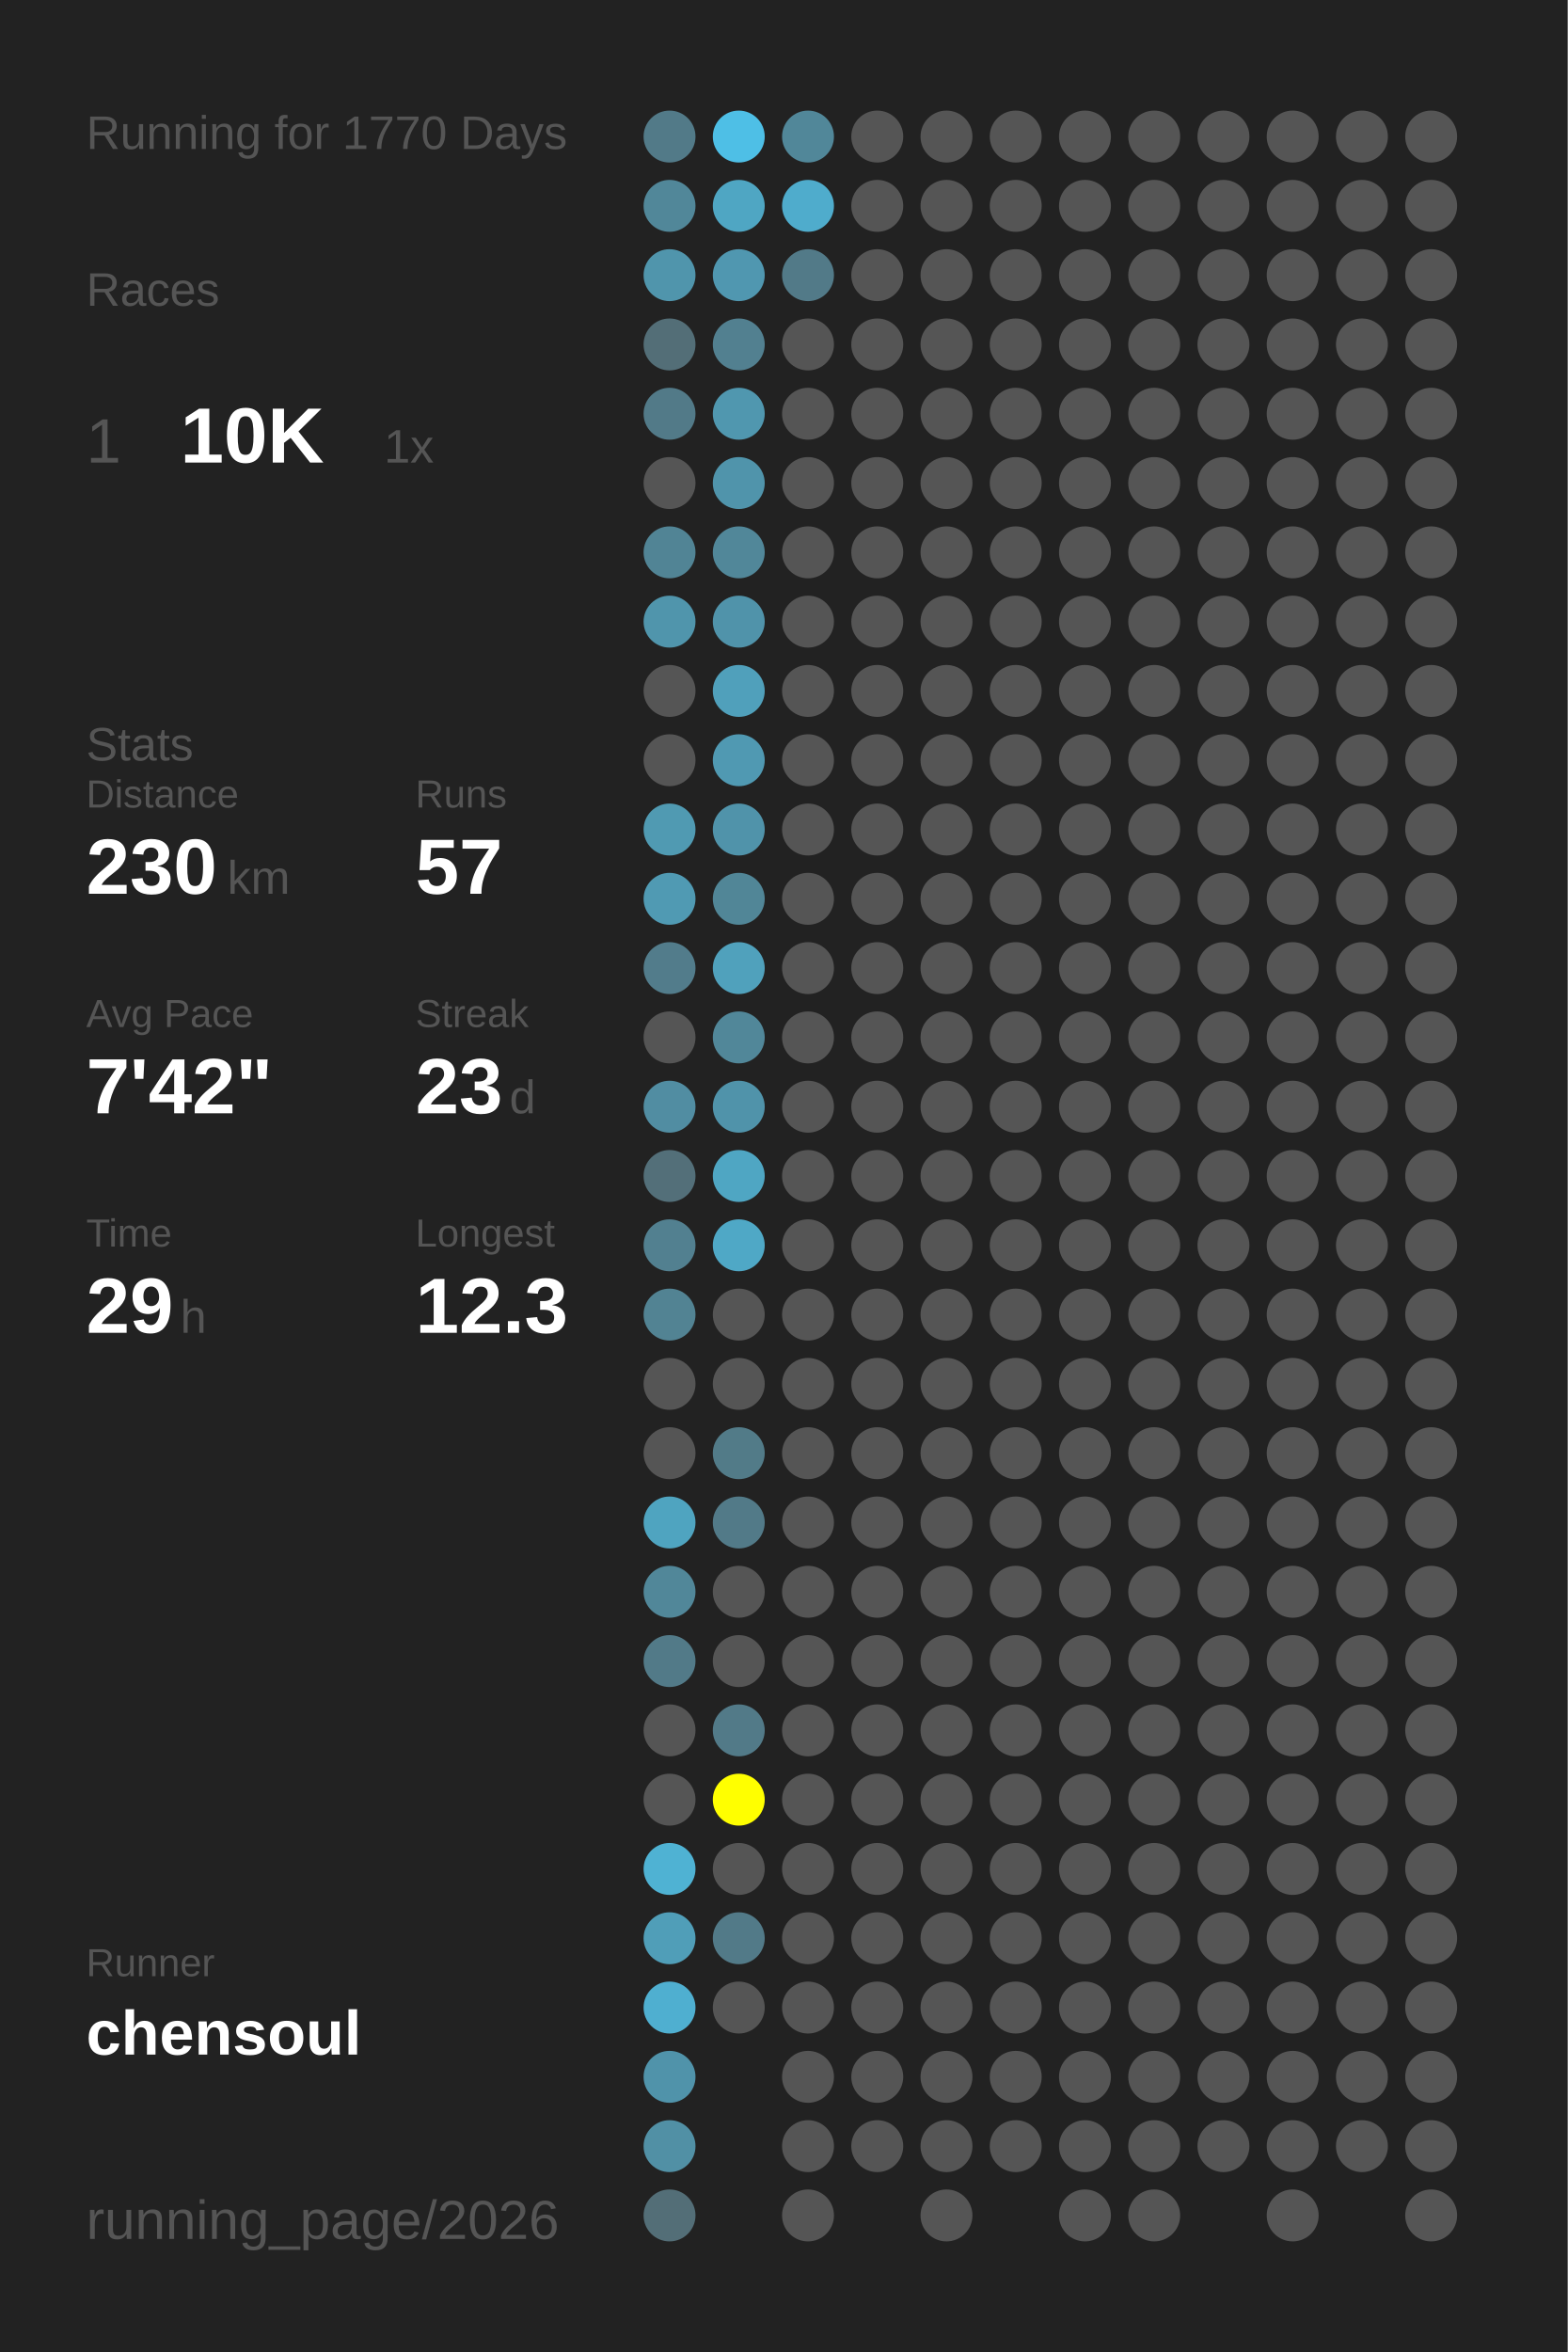
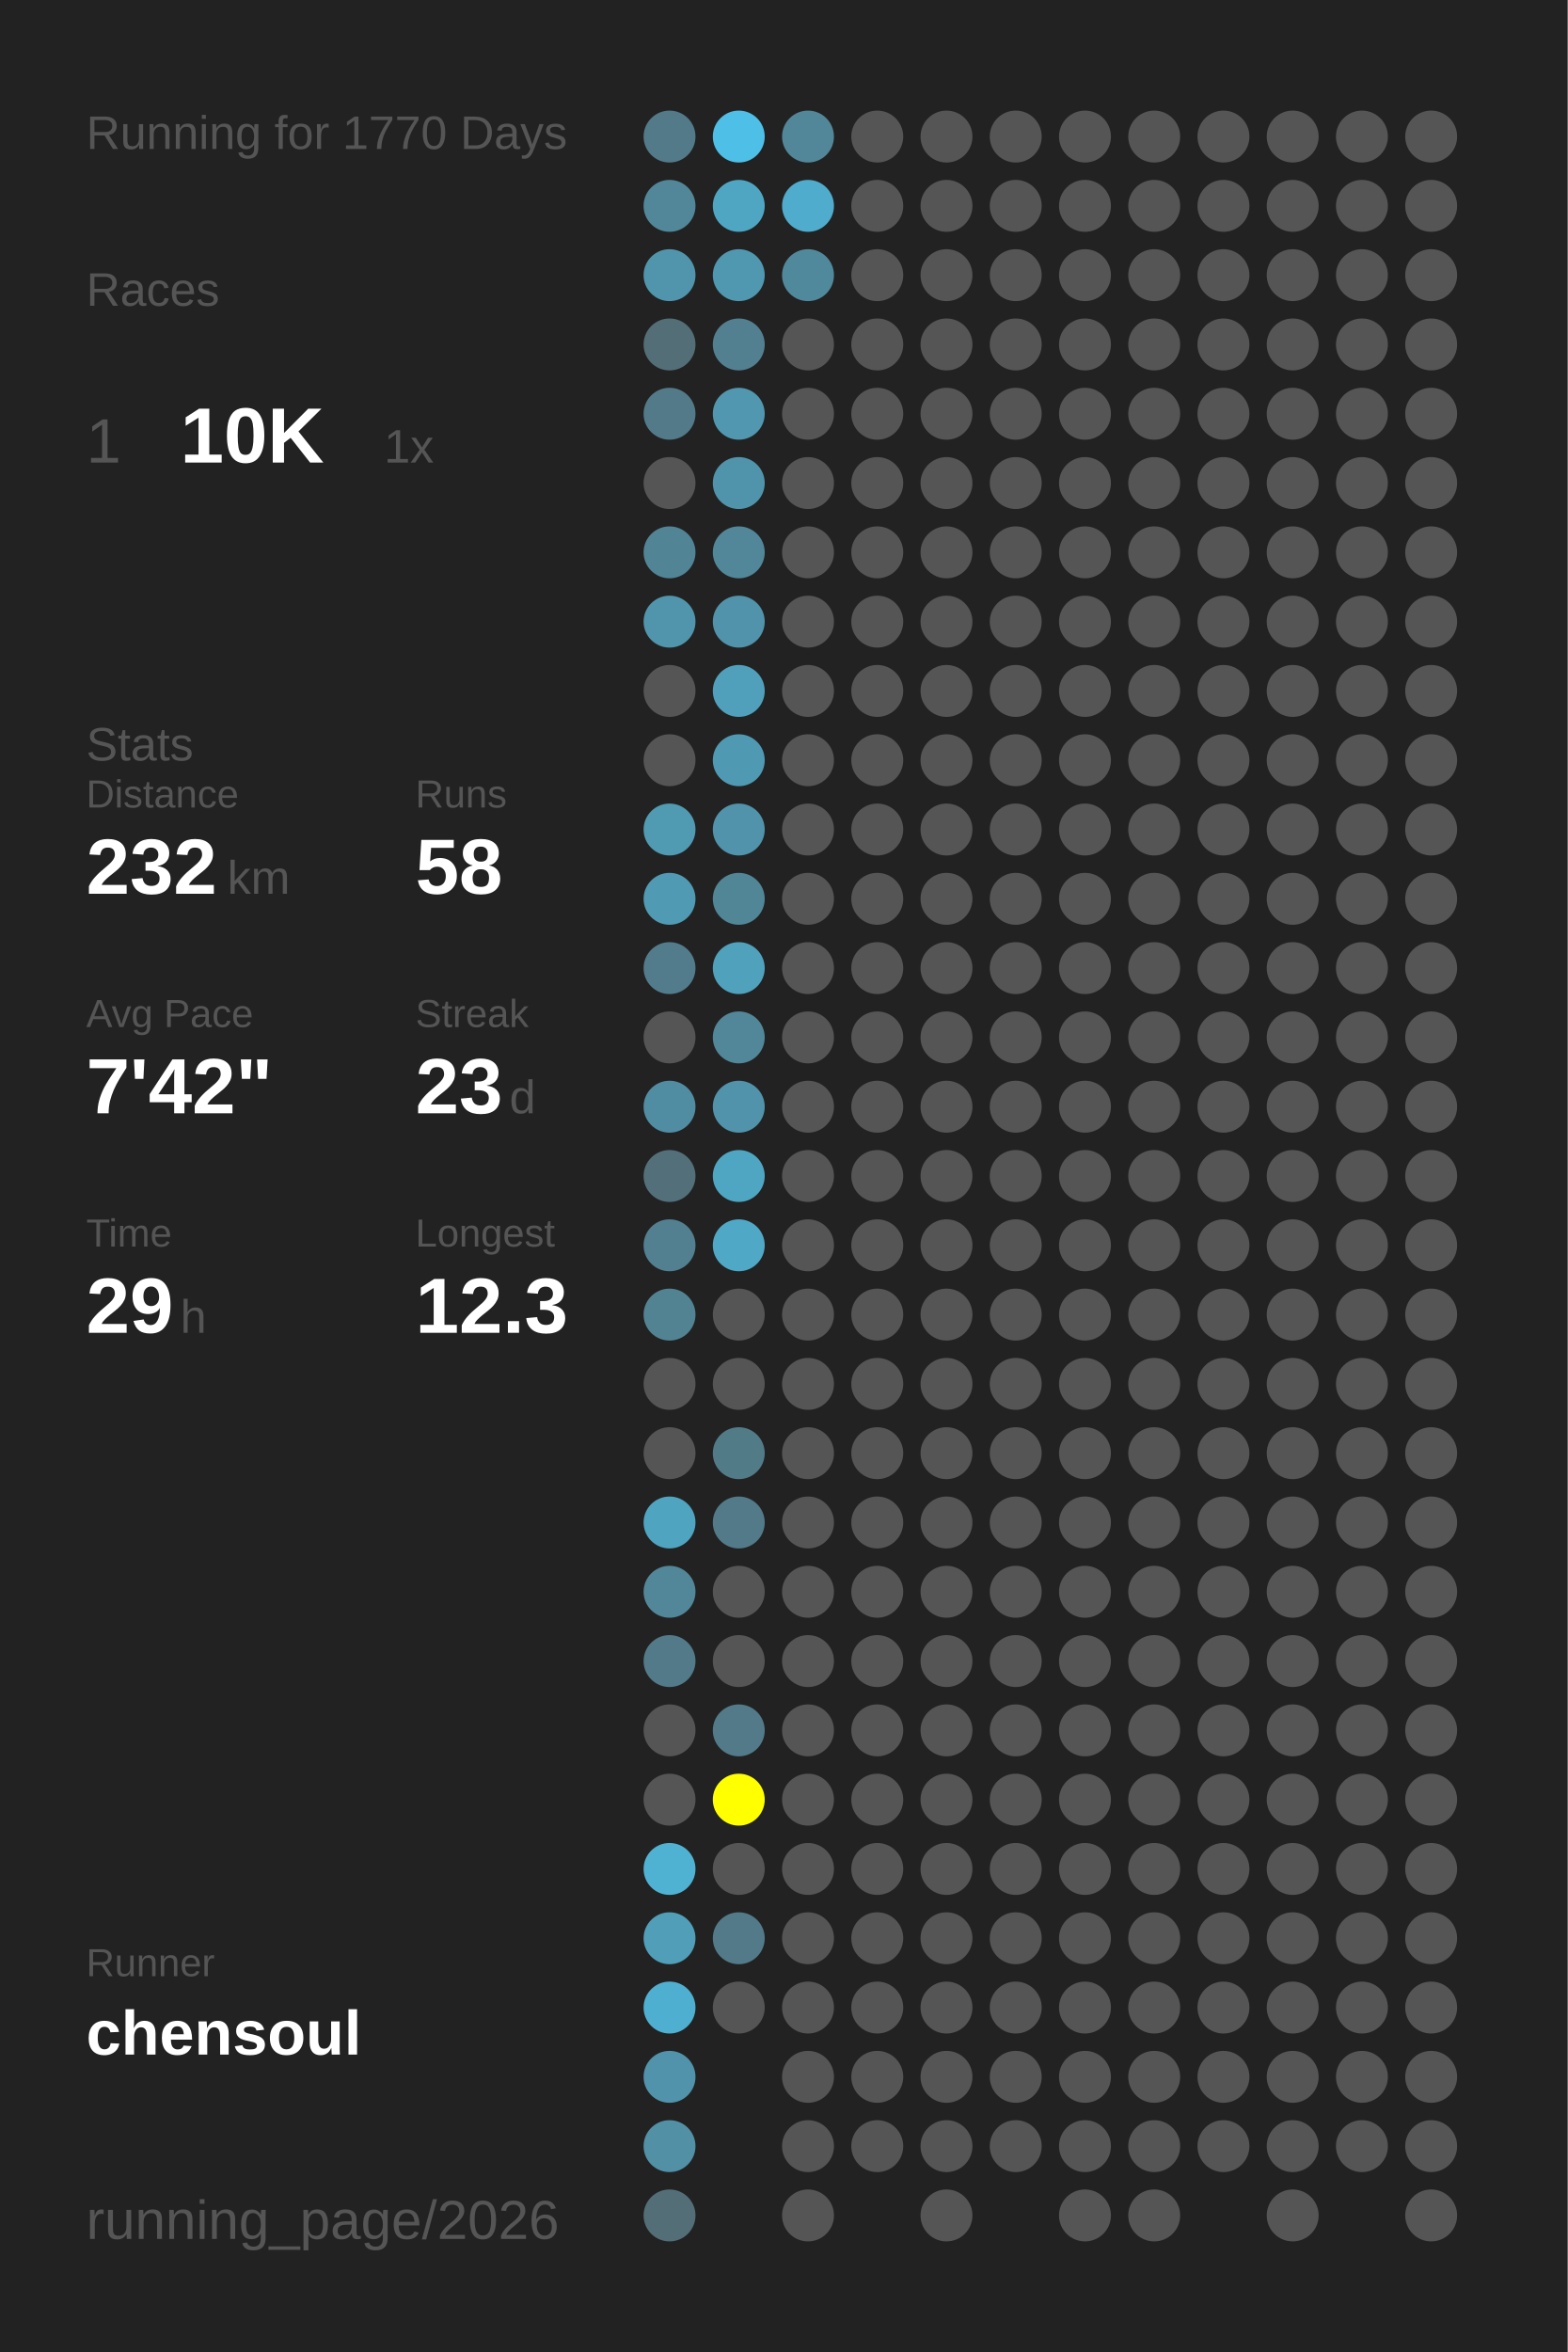
<svg xmlns="http://www.w3.org/2000/svg" baseProfile="full" height="300mm" version="1.1" viewBox="0,0,200,300" width="200mm">
  <defs />
  <rect fill="#222222" height="300" width="200" x="0" y="0" />
  <text fill="#555555" style="font-size:6px; font-family:Arial;" x="11" y="19">Running for 1770 Days</text>
  <text fill="#555555" style="font-size:6px; font-family:Arial;" x="11" y="39">Races</text>
  <text fill="#555555" style="font-size:8px; font-family:Arial;" x="11" y="59">1</text>
  <text fill="#FFFFFF" style="font-size:10px; font-family:Arial; font-weight:bold;" x="23" y="59">10K</text>
  <text fill="#555555" style="font-size:6px; font-family:Arial;" x="49" y="59">1x</text>
  <text fill="#555555" style="font-size:6px; font-family:Arial;" x="11" y="97">Stats</text>
  <text fill="#555555" style="font-size:5px; font-family:Arial;" x="11" y="103">Distance</text>
-   <text fill="#FFFFFF" style="font-size:10px; font-family:Arial; font-weight:bold;" x="11" y="114">230</text>
+   <text fill="#FFFFFF" style="font-size:10px; font-family:Arial; font-weight:bold;" x="11" y="114">232</text>
  <text fill="#555555" style="font-size:6px; font-family:Arial;" x="29" y="114">km</text>
  <text fill="#555555" style="font-size:5px; font-family:Arial;" x="53" y="103">Runs</text>
-   <text fill="#FFFFFF" style="font-size:10px; font-family:Arial; font-weight:bold;" x="53" y="114">57</text>
+   <text fill="#FFFFFF" style="font-size:10px; font-family:Arial; font-weight:bold;" x="53" y="114">58</text>
  <text fill="#555555" style="font-size:5px; font-family:Arial;" x="11" y="131">Avg Pace</text>
  <text fill="#FFFFFF" style="font-size:10px; font-family:Arial; font-weight:bold;" x="11" y="142">7'42"</text>
  <text fill="#555555" style="font-size:5px; font-family:Arial;" x="53" y="131">Streak</text>
  <text fill="#FFFFFF" style="font-size:10px; font-family:Arial; font-weight:bold;" x="53" y="142">23</text>
  <text fill="#555555" style="font-size:6px; font-family:Arial;" x="65" y="142">d</text>
  <text fill="#555555" style="font-size:5px; font-family:Arial;" x="11" y="159">Time</text>
  <text fill="#FFFFFF" style="font-size:10px; font-family:Arial; font-weight:bold;" x="11" y="170">29</text>
  <text fill="#555555" style="font-size:6px; font-family:Arial;" x="23" y="170">h</text>
  <text fill="#555555" style="font-size:5px; font-family:Arial;" x="53" y="159">Longest</text>
  <text fill="#FFFFFF" style="font-size:10px; font-family:Arial; font-weight:bold;" x="53" y="170">12.3</text>
  <text fill="#555555" style="font-size:5px; font-family:Arial;" x="11" y="252.065">Runner</text>
  <text fill="#FFFFFF" style="font-size:8px; font-family:Arial; font-weight:bold;" x="11" y="262.065">chensoul</text>
  <text fill="#555555" style="font-size:7px; font-family:Arial;" x="11" y="285.581">running_page/2026</text>
  <circle cx="85.417" cy="17.419" fill="#527a88" r="3.312" />
  <circle cx="85.417" cy="26.258" fill="#518799" r="3.312" />
  <circle cx="85.417" cy="35.097" fill="#5095ac" r="3.312" />
  <circle cx="85.417" cy="43.935" fill="#536e77" r="3.312" />
  <circle cx="85.417" cy="52.774" fill="#527a88" r="3.312" />
  <circle cx="85.417" cy="61.613" fill="#555555" r="3.312" />
  <circle cx="85.417" cy="70.452" fill="#518495" r="3.312" />
  <circle cx="85.417" cy="79.29" fill="#5095ac" r="3.312" />
  <circle cx="85.417" cy="88.129" fill="#555555" r="3.312" />
  <circle cx="85.417" cy="96.968" fill="#555555" r="3.312" />
  <circle cx="85.417" cy="105.806" fill="#509ab2" r="3.312" />
  <circle cx="85.417" cy="114.645" fill="#509ab3" r="3.312" />
  <circle cx="85.417" cy="123.484" fill="#527c8b" r="3.312" />
  <circle cx="85.417" cy="132.323" fill="#555555" r="3.312" />
  <circle cx="85.417" cy="141.161" fill="#518da2" r="3.312" />
  <circle cx="85.417" cy="150" fill="#536f79" r="3.312" />
  <circle cx="85.417" cy="158.839" fill="#528090" r="3.312" />
  <circle cx="85.417" cy="167.677" fill="#528393" r="3.312" />
  <circle cx="85.417" cy="176.516" fill="#555555" r="3.312" />
  <circle cx="85.417" cy="185.355" fill="#555555" r="3.312" />
  <circle cx="85.417" cy="194.194" fill="#4fa4c0" r="3.312" />
  <circle cx="85.417" cy="203.032" fill="#518799" r="3.312" />
  <circle cx="85.417" cy="211.871" fill="#527a88" r="3.312" />
  <circle cx="85.417" cy="220.71" fill="#555555" r="3.312" />
  <circle cx="85.417" cy="229.548" fill="#555555" r="3.312" />
  <circle cx="85.417" cy="238.387" fill="#4fb2d3" r="3.312" />
  <circle cx="85.417" cy="247.226" fill="#509eb8" r="3.312" />
  <circle cx="85.417" cy="256.065" fill="#4fafd0" r="3.312" />
  <circle cx="85.417" cy="264.903" fill="#5093aa" r="3.312" />
  <circle cx="85.417" cy="273.742" fill="#5190a5" r="3.312" />
  <circle cx="85.417" cy="282.581" fill="#536e77" r="3.312" />
  <circle cx="94.25" cy="17.419" fill="#4ebfe6" r="3.312" />
  <circle cx="94.25" cy="26.258" fill="#4fa6c3" r="3.312" />
  <circle cx="94.25" cy="35.097" fill="#5097b0" r="3.312" />
  <circle cx="94.25" cy="43.935" fill="#528090" r="3.312" />
  <circle cx="94.25" cy="52.774" fill="#5097af" r="3.312" />
  <circle cx="94.25" cy="61.613" fill="#5094ab" r="3.312" />
  <circle cx="94.25" cy="70.452" fill="#518799" r="3.312" />
  <circle cx="94.25" cy="79.29" fill="#5093aa" r="3.312" />
  <circle cx="94.25" cy="88.129" fill="#50a0bb" r="3.312" />
  <circle cx="94.25" cy="96.968" fill="#5099b2" r="3.312" />
  <circle cx="94.25" cy="105.806" fill="#5093aa" r="3.312" />
  <circle cx="94.25" cy="114.645" fill="#518697" r="3.312" />
  <circle cx="94.25" cy="123.484" fill="#50a1bc" r="3.312" />
  <circle cx="94.25" cy="132.323" fill="#518799" r="3.312" />
  <circle cx="94.25" cy="141.161" fill="#5093aa" r="3.312" />
  <circle cx="94.25" cy="150" fill="#4fa6c3" r="3.312" />
  <circle cx="94.25" cy="158.839" fill="#4fa8c6" r="3.312" />
  <circle cx="94.25" cy="167.677" fill="#555555" r="3.312" />
  <circle cx="94.25" cy="176.516" fill="#555555" r="3.312" />
  <circle cx="94.25" cy="185.355" fill="#527b88" r="3.312" />
  <circle cx="94.25" cy="194.194" fill="#527a88" r="3.312" />
  <circle cx="94.25" cy="203.032" fill="#555555" r="3.312" />
  <circle cx="94.25" cy="211.871" fill="#555555" r="3.312" />
  <circle cx="94.25" cy="220.71" fill="#527a88" r="3.312" />
  <circle cx="94.25" cy="229.548" fill="#FFFF00" r="3.312" />
  <circle cx="94.25" cy="238.387" fill="#555555" r="3.312" />
  <circle cx="94.25" cy="247.226" fill="#527a88" r="3.312" />
  <circle cx="94.25" cy="256.065" fill="#555555" r="3.312" />
  <circle cx="103.083" cy="17.419" fill="#518799" r="3.312" />
  <circle cx="103.083" cy="26.258" fill="#4faccc" r="3.312" />
-   <circle cx="103.083" cy="35.097" fill="#527a88" r="3.312" />
+   <circle cx="103.083" cy="35.097" fill="#51899c" r="3.312" />
  <circle cx="103.083" cy="43.935" fill="#555555" r="3.312" />
  <circle cx="103.083" cy="52.774" fill="#555555" r="3.312" />
  <circle cx="103.083" cy="61.613" fill="#555555" r="3.312" />
  <circle cx="103.083" cy="70.452" fill="#555555" r="3.312" />
  <circle cx="103.083" cy="79.29" fill="#555555" r="3.312" />
  <circle cx="103.083" cy="88.129" fill="#555555" r="3.312" />
  <circle cx="103.083" cy="96.968" fill="#555555" r="3.312" />
  <circle cx="103.083" cy="105.806" fill="#555555" r="3.312" />
  <circle cx="103.083" cy="114.645" fill="#555555" r="3.312" />
  <circle cx="103.083" cy="123.484" fill="#555555" r="3.312" />
  <circle cx="103.083" cy="132.323" fill="#555555" r="3.312" />
  <circle cx="103.083" cy="141.161" fill="#555555" r="3.312" />
  <circle cx="103.083" cy="150" fill="#555555" r="3.312" />
  <circle cx="103.083" cy="158.839" fill="#555555" r="3.312" />
  <circle cx="103.083" cy="167.677" fill="#555555" r="3.312" />
  <circle cx="103.083" cy="176.516" fill="#555555" r="3.312" />
  <circle cx="103.083" cy="185.355" fill="#555555" r="3.312" />
  <circle cx="103.083" cy="194.194" fill="#555555" r="3.312" />
  <circle cx="103.083" cy="203.032" fill="#555555" r="3.312" />
  <circle cx="103.083" cy="211.871" fill="#555555" r="3.312" />
  <circle cx="103.083" cy="220.71" fill="#555555" r="3.312" />
  <circle cx="103.083" cy="229.548" fill="#555555" r="3.312" />
  <circle cx="103.083" cy="238.387" fill="#555555" r="3.312" />
  <circle cx="103.083" cy="247.226" fill="#555555" r="3.312" />
  <circle cx="103.083" cy="256.065" fill="#555555" r="3.312" />
  <circle cx="103.083" cy="264.903" fill="#555555" r="3.312" />
  <circle cx="103.083" cy="273.742" fill="#555555" r="3.312" />
  <circle cx="103.083" cy="282.581" fill="#555555" r="3.312" />
  <circle cx="111.917" cy="17.419" fill="#555555" r="3.312" />
  <circle cx="111.917" cy="26.258" fill="#555555" r="3.312" />
  <circle cx="111.917" cy="35.097" fill="#555555" r="3.312" />
  <circle cx="111.917" cy="43.935" fill="#555555" r="3.312" />
  <circle cx="111.917" cy="52.774" fill="#555555" r="3.312" />
  <circle cx="111.917" cy="61.613" fill="#555555" r="3.312" />
  <circle cx="111.917" cy="70.452" fill="#555555" r="3.312" />
  <circle cx="111.917" cy="79.29" fill="#555555" r="3.312" />
  <circle cx="111.917" cy="88.129" fill="#555555" r="3.312" />
  <circle cx="111.917" cy="96.968" fill="#555555" r="3.312" />
  <circle cx="111.917" cy="105.806" fill="#555555" r="3.312" />
  <circle cx="111.917" cy="114.645" fill="#555555" r="3.312" />
  <circle cx="111.917" cy="123.484" fill="#555555" r="3.312" />
  <circle cx="111.917" cy="132.323" fill="#555555" r="3.312" />
  <circle cx="111.917" cy="141.161" fill="#555555" r="3.312" />
  <circle cx="111.917" cy="150" fill="#555555" r="3.312" />
  <circle cx="111.917" cy="158.839" fill="#555555" r="3.312" />
  <circle cx="111.917" cy="167.677" fill="#555555" r="3.312" />
  <circle cx="111.917" cy="176.516" fill="#555555" r="3.312" />
  <circle cx="111.917" cy="185.355" fill="#555555" r="3.312" />
  <circle cx="111.917" cy="194.194" fill="#555555" r="3.312" />
  <circle cx="111.917" cy="203.032" fill="#555555" r="3.312" />
  <circle cx="111.917" cy="211.871" fill="#555555" r="3.312" />
  <circle cx="111.917" cy="220.71" fill="#555555" r="3.312" />
  <circle cx="111.917" cy="229.548" fill="#555555" r="3.312" />
  <circle cx="111.917" cy="238.387" fill="#555555" r="3.312" />
  <circle cx="111.917" cy="247.226" fill="#555555" r="3.312" />
  <circle cx="111.917" cy="256.065" fill="#555555" r="3.312" />
  <circle cx="111.917" cy="264.903" fill="#555555" r="3.312" />
  <circle cx="111.917" cy="273.742" fill="#555555" r="3.312" />
  <circle cx="120.75" cy="17.419" fill="#555555" r="3.312" />
  <circle cx="120.75" cy="26.258" fill="#555555" r="3.312" />
  <circle cx="120.75" cy="35.097" fill="#555555" r="3.312" />
  <circle cx="120.75" cy="43.935" fill="#555555" r="3.312" />
  <circle cx="120.75" cy="52.774" fill="#555555" r="3.312" />
  <circle cx="120.75" cy="61.613" fill="#555555" r="3.312" />
  <circle cx="120.75" cy="70.452" fill="#555555" r="3.312" />
  <circle cx="120.75" cy="79.29" fill="#555555" r="3.312" />
  <circle cx="120.75" cy="88.129" fill="#555555" r="3.312" />
  <circle cx="120.75" cy="96.968" fill="#555555" r="3.312" />
  <circle cx="120.75" cy="105.806" fill="#555555" r="3.312" />
  <circle cx="120.75" cy="114.645" fill="#555555" r="3.312" />
  <circle cx="120.75" cy="123.484" fill="#555555" r="3.312" />
  <circle cx="120.75" cy="132.323" fill="#555555" r="3.312" />
  <circle cx="120.75" cy="141.161" fill="#555555" r="3.312" />
  <circle cx="120.75" cy="150" fill="#555555" r="3.312" />
  <circle cx="120.75" cy="158.839" fill="#555555" r="3.312" />
  <circle cx="120.75" cy="167.677" fill="#555555" r="3.312" />
  <circle cx="120.75" cy="176.516" fill="#555555" r="3.312" />
  <circle cx="120.75" cy="185.355" fill="#555555" r="3.312" />
  <circle cx="120.75" cy="194.194" fill="#555555" r="3.312" />
  <circle cx="120.75" cy="203.032" fill="#555555" r="3.312" />
  <circle cx="120.75" cy="211.871" fill="#555555" r="3.312" />
  <circle cx="120.75" cy="220.71" fill="#555555" r="3.312" />
  <circle cx="120.75" cy="229.548" fill="#555555" r="3.312" />
  <circle cx="120.75" cy="238.387" fill="#555555" r="3.312" />
  <circle cx="120.75" cy="247.226" fill="#555555" r="3.312" />
  <circle cx="120.75" cy="256.065" fill="#555555" r="3.312" />
  <circle cx="120.75" cy="264.903" fill="#555555" r="3.312" />
  <circle cx="120.75" cy="273.742" fill="#555555" r="3.312" />
  <circle cx="120.75" cy="282.581" fill="#555555" r="3.312" />
  <circle cx="129.583" cy="17.419" fill="#555555" r="3.312" />
  <circle cx="129.583" cy="26.258" fill="#555555" r="3.312" />
  <circle cx="129.583" cy="35.097" fill="#555555" r="3.312" />
  <circle cx="129.583" cy="43.935" fill="#555555" r="3.312" />
  <circle cx="129.583" cy="52.774" fill="#555555" r="3.312" />
  <circle cx="129.583" cy="61.613" fill="#555555" r="3.312" />
  <circle cx="129.583" cy="70.452" fill="#555555" r="3.312" />
  <circle cx="129.583" cy="79.29" fill="#555555" r="3.312" />
  <circle cx="129.583" cy="88.129" fill="#555555" r="3.312" />
  <circle cx="129.583" cy="96.968" fill="#555555" r="3.312" />
  <circle cx="129.583" cy="105.806" fill="#555555" r="3.312" />
  <circle cx="129.583" cy="114.645" fill="#555555" r="3.312" />
  <circle cx="129.583" cy="123.484" fill="#555555" r="3.312" />
  <circle cx="129.583" cy="132.323" fill="#555555" r="3.312" />
  <circle cx="129.583" cy="141.161" fill="#555555" r="3.312" />
  <circle cx="129.583" cy="150" fill="#555555" r="3.312" />
  <circle cx="129.583" cy="158.839" fill="#555555" r="3.312" />
  <circle cx="129.583" cy="167.677" fill="#555555" r="3.312" />
  <circle cx="129.583" cy="176.516" fill="#555555" r="3.312" />
  <circle cx="129.583" cy="185.355" fill="#555555" r="3.312" />
  <circle cx="129.583" cy="194.194" fill="#555555" r="3.312" />
  <circle cx="129.583" cy="203.032" fill="#555555" r="3.312" />
  <circle cx="129.583" cy="211.871" fill="#555555" r="3.312" />
  <circle cx="129.583" cy="220.71" fill="#555555" r="3.312" />
  <circle cx="129.583" cy="229.548" fill="#555555" r="3.312" />
  <circle cx="129.583" cy="238.387" fill="#555555" r="3.312" />
  <circle cx="129.583" cy="247.226" fill="#555555" r="3.312" />
  <circle cx="129.583" cy="256.065" fill="#555555" r="3.312" />
  <circle cx="129.583" cy="264.903" fill="#555555" r="3.312" />
  <circle cx="129.583" cy="273.742" fill="#555555" r="3.312" />
  <circle cx="138.417" cy="17.419" fill="#555555" r="3.312" />
  <circle cx="138.417" cy="26.258" fill="#555555" r="3.312" />
  <circle cx="138.417" cy="35.097" fill="#555555" r="3.312" />
  <circle cx="138.417" cy="43.935" fill="#555555" r="3.312" />
  <circle cx="138.417" cy="52.774" fill="#555555" r="3.312" />
  <circle cx="138.417" cy="61.613" fill="#555555" r="3.312" />
  <circle cx="138.417" cy="70.452" fill="#555555" r="3.312" />
  <circle cx="138.417" cy="79.29" fill="#555555" r="3.312" />
  <circle cx="138.417" cy="88.129" fill="#555555" r="3.312" />
  <circle cx="138.417" cy="96.968" fill="#555555" r="3.312" />
  <circle cx="138.417" cy="105.806" fill="#555555" r="3.312" />
  <circle cx="138.417" cy="114.645" fill="#555555" r="3.312" />
  <circle cx="138.417" cy="123.484" fill="#555555" r="3.312" />
  <circle cx="138.417" cy="132.323" fill="#555555" r="3.312" />
  <circle cx="138.417" cy="141.161" fill="#555555" r="3.312" />
  <circle cx="138.417" cy="150" fill="#555555" r="3.312" />
  <circle cx="138.417" cy="158.839" fill="#555555" r="3.312" />
  <circle cx="138.417" cy="167.677" fill="#555555" r="3.312" />
  <circle cx="138.417" cy="176.516" fill="#555555" r="3.312" />
  <circle cx="138.417" cy="185.355" fill="#555555" r="3.312" />
  <circle cx="138.417" cy="194.194" fill="#555555" r="3.312" />
  <circle cx="138.417" cy="203.032" fill="#555555" r="3.312" />
  <circle cx="138.417" cy="211.871" fill="#555555" r="3.312" />
  <circle cx="138.417" cy="220.71" fill="#555555" r="3.312" />
  <circle cx="138.417" cy="229.548" fill="#555555" r="3.312" />
  <circle cx="138.417" cy="238.387" fill="#555555" r="3.312" />
  <circle cx="138.417" cy="247.226" fill="#555555" r="3.312" />
  <circle cx="138.417" cy="256.065" fill="#555555" r="3.312" />
  <circle cx="138.417" cy="264.903" fill="#555555" r="3.312" />
  <circle cx="138.417" cy="273.742" fill="#555555" r="3.312" />
  <circle cx="138.417" cy="282.581" fill="#555555" r="3.312" />
  <circle cx="147.25" cy="17.419" fill="#555555" r="3.312" />
  <circle cx="147.25" cy="26.258" fill="#555555" r="3.312" />
  <circle cx="147.25" cy="35.097" fill="#555555" r="3.312" />
  <circle cx="147.25" cy="43.935" fill="#555555" r="3.312" />
  <circle cx="147.25" cy="52.774" fill="#555555" r="3.312" />
  <circle cx="147.25" cy="61.613" fill="#555555" r="3.312" />
  <circle cx="147.25" cy="70.452" fill="#555555" r="3.312" />
  <circle cx="147.25" cy="79.29" fill="#555555" r="3.312" />
  <circle cx="147.25" cy="88.129" fill="#555555" r="3.312" />
  <circle cx="147.25" cy="96.968" fill="#555555" r="3.312" />
  <circle cx="147.25" cy="105.806" fill="#555555" r="3.312" />
  <circle cx="147.25" cy="114.645" fill="#555555" r="3.312" />
  <circle cx="147.25" cy="123.484" fill="#555555" r="3.312" />
  <circle cx="147.25" cy="132.323" fill="#555555" r="3.312" />
  <circle cx="147.25" cy="141.161" fill="#555555" r="3.312" />
  <circle cx="147.25" cy="150" fill="#555555" r="3.312" />
  <circle cx="147.25" cy="158.839" fill="#555555" r="3.312" />
  <circle cx="147.25" cy="167.677" fill="#555555" r="3.312" />
  <circle cx="147.25" cy="176.516" fill="#555555" r="3.312" />
  <circle cx="147.25" cy="185.355" fill="#555555" r="3.312" />
  <circle cx="147.25" cy="194.194" fill="#555555" r="3.312" />
  <circle cx="147.25" cy="203.032" fill="#555555" r="3.312" />
  <circle cx="147.25" cy="211.871" fill="#555555" r="3.312" />
  <circle cx="147.25" cy="220.71" fill="#555555" r="3.312" />
  <circle cx="147.25" cy="229.548" fill="#555555" r="3.312" />
  <circle cx="147.25" cy="238.387" fill="#555555" r="3.312" />
  <circle cx="147.25" cy="247.226" fill="#555555" r="3.312" />
  <circle cx="147.25" cy="256.065" fill="#555555" r="3.312" />
  <circle cx="147.25" cy="264.903" fill="#555555" r="3.312" />
  <circle cx="147.25" cy="273.742" fill="#555555" r="3.312" />
  <circle cx="147.25" cy="282.581" fill="#555555" r="3.312" />
  <circle cx="156.083" cy="17.419" fill="#555555" r="3.312" />
  <circle cx="156.083" cy="26.258" fill="#555555" r="3.312" />
  <circle cx="156.083" cy="35.097" fill="#555555" r="3.312" />
  <circle cx="156.083" cy="43.935" fill="#555555" r="3.312" />
  <circle cx="156.083" cy="52.774" fill="#555555" r="3.312" />
  <circle cx="156.083" cy="61.613" fill="#555555" r="3.312" />
  <circle cx="156.083" cy="70.452" fill="#555555" r="3.312" />
  <circle cx="156.083" cy="79.29" fill="#555555" r="3.312" />
  <circle cx="156.083" cy="88.129" fill="#555555" r="3.312" />
  <circle cx="156.083" cy="96.968" fill="#555555" r="3.312" />
  <circle cx="156.083" cy="105.806" fill="#555555" r="3.312" />
  <circle cx="156.083" cy="114.645" fill="#555555" r="3.312" />
  <circle cx="156.083" cy="123.484" fill="#555555" r="3.312" />
  <circle cx="156.083" cy="132.323" fill="#555555" r="3.312" />
  <circle cx="156.083" cy="141.161" fill="#555555" r="3.312" />
  <circle cx="156.083" cy="150" fill="#555555" r="3.312" />
  <circle cx="156.083" cy="158.839" fill="#555555" r="3.312" />
  <circle cx="156.083" cy="167.677" fill="#555555" r="3.312" />
  <circle cx="156.083" cy="176.516" fill="#555555" r="3.312" />
  <circle cx="156.083" cy="185.355" fill="#555555" r="3.312" />
  <circle cx="156.083" cy="194.194" fill="#555555" r="3.312" />
  <circle cx="156.083" cy="203.032" fill="#555555" r="3.312" />
  <circle cx="156.083" cy="211.871" fill="#555555" r="3.312" />
  <circle cx="156.083" cy="220.71" fill="#555555" r="3.312" />
  <circle cx="156.083" cy="229.548" fill="#555555" r="3.312" />
  <circle cx="156.083" cy="238.387" fill="#555555" r="3.312" />
  <circle cx="156.083" cy="247.226" fill="#555555" r="3.312" />
  <circle cx="156.083" cy="256.065" fill="#555555" r="3.312" />
  <circle cx="156.083" cy="264.903" fill="#555555" r="3.312" />
  <circle cx="156.083" cy="273.742" fill="#555555" r="3.312" />
  <circle cx="164.917" cy="17.419" fill="#555555" r="3.312" />
  <circle cx="164.917" cy="26.258" fill="#555555" r="3.312" />
  <circle cx="164.917" cy="35.097" fill="#555555" r="3.312" />
  <circle cx="164.917" cy="43.935" fill="#555555" r="3.312" />
  <circle cx="164.917" cy="52.774" fill="#555555" r="3.312" />
  <circle cx="164.917" cy="61.613" fill="#555555" r="3.312" />
  <circle cx="164.917" cy="70.452" fill="#555555" r="3.312" />
  <circle cx="164.917" cy="79.29" fill="#555555" r="3.312" />
  <circle cx="164.917" cy="88.129" fill="#555555" r="3.312" />
  <circle cx="164.917" cy="96.968" fill="#555555" r="3.312" />
  <circle cx="164.917" cy="105.806" fill="#555555" r="3.312" />
  <circle cx="164.917" cy="114.645" fill="#555555" r="3.312" />
  <circle cx="164.917" cy="123.484" fill="#555555" r="3.312" />
  <circle cx="164.917" cy="132.323" fill="#555555" r="3.312" />
  <circle cx="164.917" cy="141.161" fill="#555555" r="3.312" />
  <circle cx="164.917" cy="150" fill="#555555" r="3.312" />
  <circle cx="164.917" cy="158.839" fill="#555555" r="3.312" />
  <circle cx="164.917" cy="167.677" fill="#555555" r="3.312" />
  <circle cx="164.917" cy="176.516" fill="#555555" r="3.312" />
  <circle cx="164.917" cy="185.355" fill="#555555" r="3.312" />
  <circle cx="164.917" cy="194.194" fill="#555555" r="3.312" />
  <circle cx="164.917" cy="203.032" fill="#555555" r="3.312" />
  <circle cx="164.917" cy="211.871" fill="#555555" r="3.312" />
  <circle cx="164.917" cy="220.71" fill="#555555" r="3.312" />
  <circle cx="164.917" cy="229.548" fill="#555555" r="3.312" />
  <circle cx="164.917" cy="238.387" fill="#555555" r="3.312" />
  <circle cx="164.917" cy="247.226" fill="#555555" r="3.312" />
  <circle cx="164.917" cy="256.065" fill="#555555" r="3.312" />
  <circle cx="164.917" cy="264.903" fill="#555555" r="3.312" />
  <circle cx="164.917" cy="273.742" fill="#555555" r="3.312" />
  <circle cx="164.917" cy="282.581" fill="#555555" r="3.312" />
  <circle cx="173.75" cy="17.419" fill="#555555" r="3.312" />
  <circle cx="173.75" cy="26.258" fill="#555555" r="3.312" />
  <circle cx="173.75" cy="35.097" fill="#555555" r="3.312" />
  <circle cx="173.75" cy="43.935" fill="#555555" r="3.312" />
  <circle cx="173.75" cy="52.774" fill="#555555" r="3.312" />
  <circle cx="173.75" cy="61.613" fill="#555555" r="3.312" />
  <circle cx="173.75" cy="70.452" fill="#555555" r="3.312" />
  <circle cx="173.75" cy="79.29" fill="#555555" r="3.312" />
  <circle cx="173.75" cy="88.129" fill="#555555" r="3.312" />
  <circle cx="173.75" cy="96.968" fill="#555555" r="3.312" />
  <circle cx="173.75" cy="105.806" fill="#555555" r="3.312" />
  <circle cx="173.75" cy="114.645" fill="#555555" r="3.312" />
  <circle cx="173.75" cy="123.484" fill="#555555" r="3.312" />
  <circle cx="173.75" cy="132.323" fill="#555555" r="3.312" />
  <circle cx="173.75" cy="141.161" fill="#555555" r="3.312" />
  <circle cx="173.75" cy="150" fill="#555555" r="3.312" />
  <circle cx="173.75" cy="158.839" fill="#555555" r="3.312" />
  <circle cx="173.75" cy="167.677" fill="#555555" r="3.312" />
  <circle cx="173.75" cy="176.516" fill="#555555" r="3.312" />
  <circle cx="173.75" cy="185.355" fill="#555555" r="3.312" />
  <circle cx="173.75" cy="194.194" fill="#555555" r="3.312" />
  <circle cx="173.75" cy="203.032" fill="#555555" r="3.312" />
  <circle cx="173.75" cy="211.871" fill="#555555" r="3.312" />
  <circle cx="173.75" cy="220.71" fill="#555555" r="3.312" />
  <circle cx="173.75" cy="229.548" fill="#555555" r="3.312" />
  <circle cx="173.75" cy="238.387" fill="#555555" r="3.312" />
  <circle cx="173.75" cy="247.226" fill="#555555" r="3.312" />
  <circle cx="173.75" cy="256.065" fill="#555555" r="3.312" />
  <circle cx="173.75" cy="264.903" fill="#555555" r="3.312" />
  <circle cx="173.75" cy="273.742" fill="#555555" r="3.312" />
  <circle cx="182.583" cy="17.419" fill="#555555" r="3.312" />
  <circle cx="182.583" cy="26.258" fill="#555555" r="3.312" />
  <circle cx="182.583" cy="35.097" fill="#555555" r="3.312" />
  <circle cx="182.583" cy="43.935" fill="#555555" r="3.312" />
  <circle cx="182.583" cy="52.774" fill="#555555" r="3.312" />
  <circle cx="182.583" cy="61.613" fill="#555555" r="3.312" />
  <circle cx="182.583" cy="70.452" fill="#555555" r="3.312" />
  <circle cx="182.583" cy="79.29" fill="#555555" r="3.312" />
  <circle cx="182.583" cy="88.129" fill="#555555" r="3.312" />
  <circle cx="182.583" cy="96.968" fill="#555555" r="3.312" />
  <circle cx="182.583" cy="105.806" fill="#555555" r="3.312" />
  <circle cx="182.583" cy="114.645" fill="#555555" r="3.312" />
  <circle cx="182.583" cy="123.484" fill="#555555" r="3.312" />
  <circle cx="182.583" cy="132.323" fill="#555555" r="3.312" />
  <circle cx="182.583" cy="141.161" fill="#555555" r="3.312" />
  <circle cx="182.583" cy="150" fill="#555555" r="3.312" />
  <circle cx="182.583" cy="158.839" fill="#555555" r="3.312" />
  <circle cx="182.583" cy="167.677" fill="#555555" r="3.312" />
  <circle cx="182.583" cy="176.516" fill="#555555" r="3.312" />
  <circle cx="182.583" cy="185.355" fill="#555555" r="3.312" />
  <circle cx="182.583" cy="194.194" fill="#555555" r="3.312" />
  <circle cx="182.583" cy="203.032" fill="#555555" r="3.312" />
  <circle cx="182.583" cy="211.871" fill="#555555" r="3.312" />
  <circle cx="182.583" cy="220.71" fill="#555555" r="3.312" />
  <circle cx="182.583" cy="229.548" fill="#555555" r="3.312" />
  <circle cx="182.583" cy="238.387" fill="#555555" r="3.312" />
  <circle cx="182.583" cy="247.226" fill="#555555" r="3.312" />
  <circle cx="182.583" cy="256.065" fill="#555555" r="3.312" />
  <circle cx="182.583" cy="264.903" fill="#555555" r="3.312" />
  <circle cx="182.583" cy="273.742" fill="#555555" r="3.312" />
  <circle cx="182.583" cy="282.581" fill="#555555" r="3.312" />
</svg>
